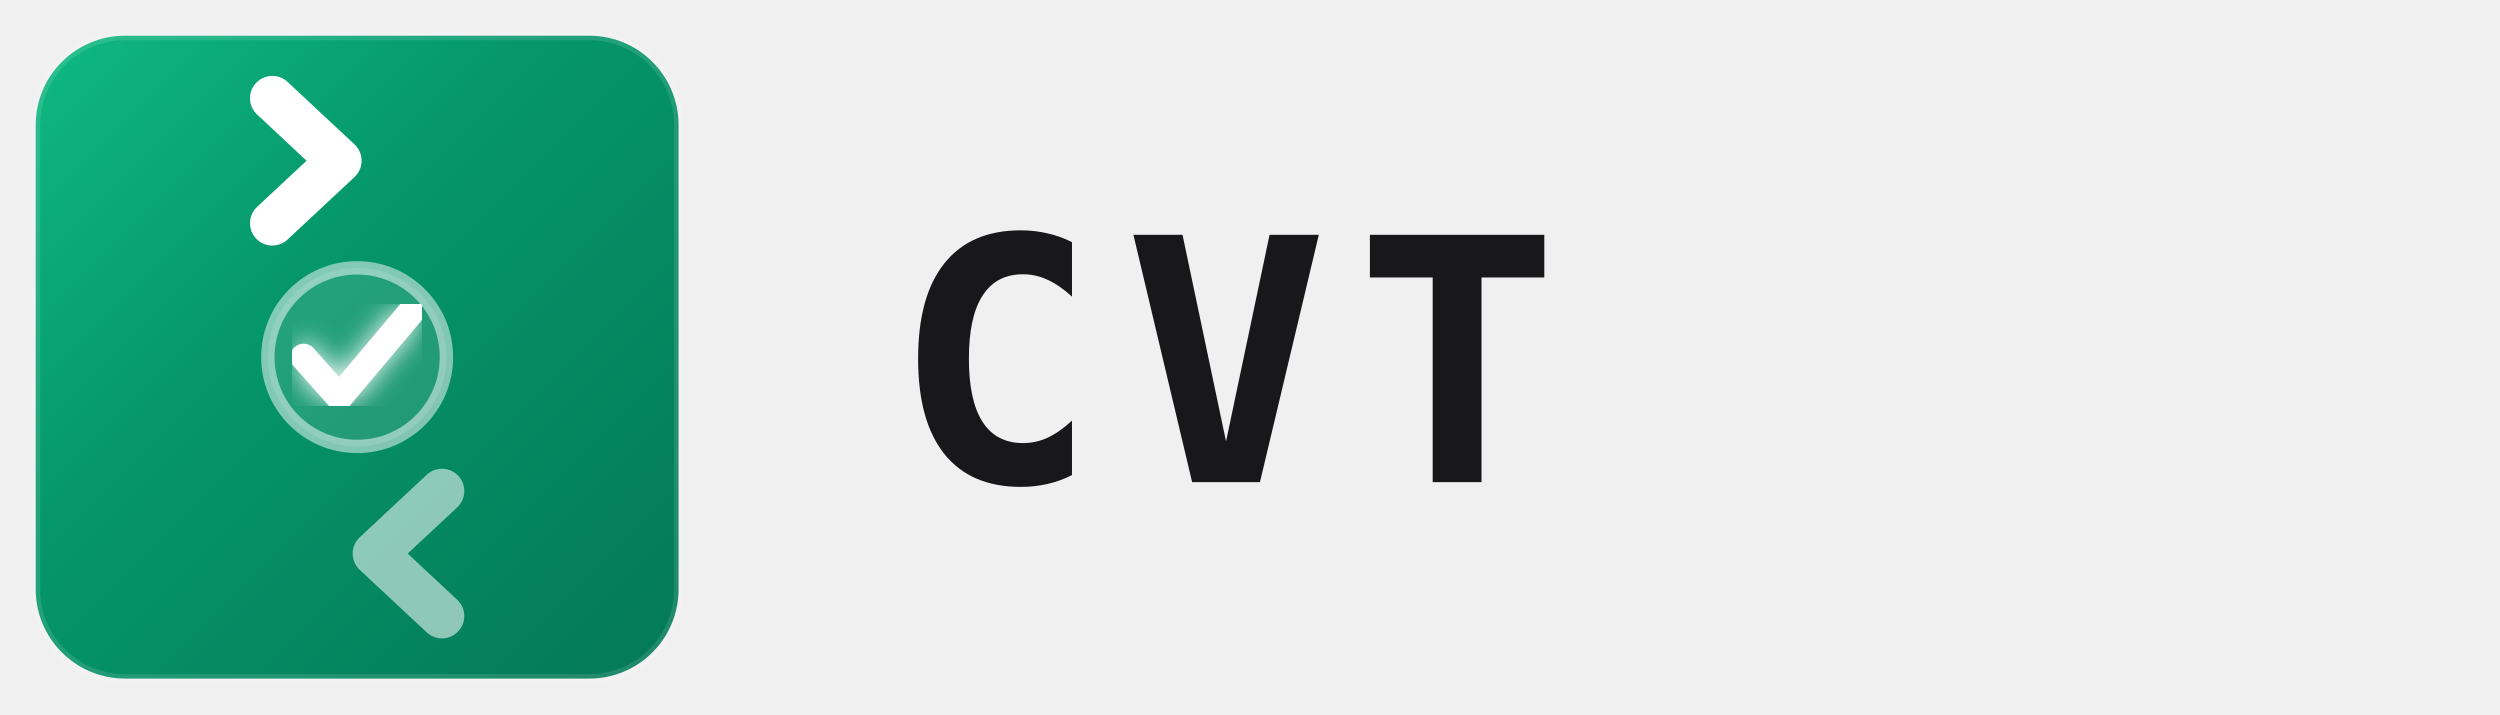
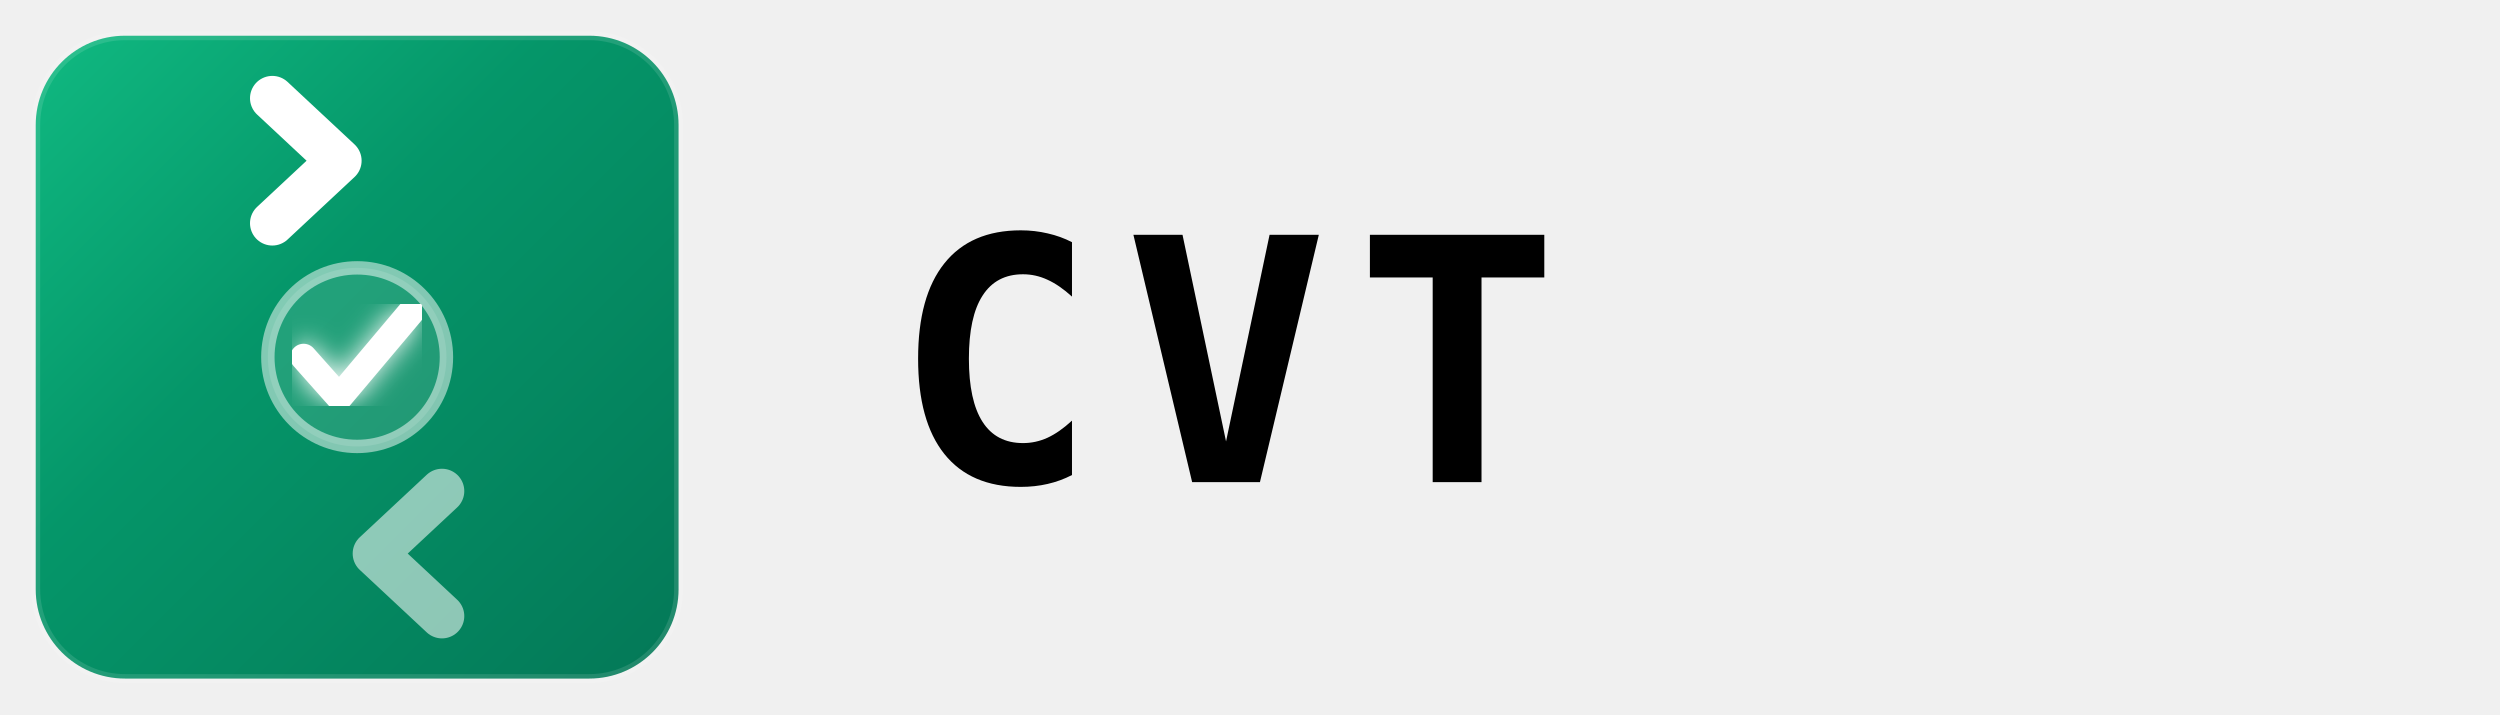
<svg xmlns="http://www.w3.org/2000/svg" viewBox="0 0 280 80" width="280" height="80">
  <defs>
-     <linearGradient id="f-bg" x1="0%" y1="0%" x2="100%" y2="100%">
+     <linearGradient id="logo-full-bg" x1="0%" y1="0%" x2="100%" y2="100%">
      <stop offset="0%" stop-color="#10b981" />
      <stop offset="40%" stop-color="#059669" />
      <stop offset="100%" stop-color="#047857" />
    </linearGradient>
-     <linearGradient id="f-at" x1="0" y1="0" x2="1" y2="0">
+     <linearGradient id="logo-full-at" x1="0" y1="0" x2="1" y2="0">
      <stop offset="0%" stop-color="rgba(255,255,255,0.6)" />
      <stop offset="100%" stop-color="white" />
    </linearGradient>
-     <linearGradient id="f-ab" x1="1" y1="0" x2="0" y2="0">
+     <linearGradient id="logo-full-ab" x1="1" y1="0" x2="0" y2="0">
      <stop offset="0%" stop-color="rgba(255,255,255,0.3)" />
      <stop offset="100%" stop-color="rgba(255,255,255,0.7)" />
    </linearGradient>
-     <filter id="f-glow">
+     <filter id="logo-full-glow">
      <feGaussianBlur stdDeviation="1.5" result="blur" />
      <feMerge>
        <feMergeNode in="blur" />
        <feMergeNode in="SourceGraphic" />
      </feMerge>
    </filter>
  </defs>
-   <rect x="4" y="4" width="72" height="72" rx="10" fill="url(#f-bg)" />
+   <rect x="4" y="4" width="72" height="72" rx="10" fill="url(#logo-full-bg)" />
  <rect x="4" y="4" width="72" height="72" rx="10" fill="none" stroke="rgba(255,255,255,0.12)" stroke-width="1" />
-   <path d="M15 18 L36 18" stroke="url(#f-at)" stroke-width="5" fill="none" stroke-linecap="round" />
+   <path d="M15 18 L36 18" stroke="url(#logo-full-at)" stroke-width="5" fill="none" stroke-linecap="round" />
  <path d="M30.5 11 L38 18 L30.5 25" stroke="white" stroke-width="5" fill="none" stroke-linecap="round" stroke-linejoin="round" />
-   <path d="M65 62 L44 62" stroke="url(#f-ab)" stroke-width="5" fill="none" stroke-linecap="round" />
+   <path d="M65 62 L44 62" stroke="url(#logo-full-ab)" stroke-width="5" fill="none" stroke-linecap="round" />
  <path d="M49.5 55 L42 62 L49.5 69" stroke="rgba(255,255,255,0.55)" stroke-width="5" fill="none" stroke-linecap="round" stroke-linejoin="round" />
  <circle cx="40" cy="40" r="10" fill="rgba(255,255,255,0.12)" stroke="rgba(255,255,255,0.5)" stroke-width="1.5" />
-   <path d="M34 40 L38 44.5 L46 35" stroke="white" stroke-width="3" fill="none" stroke-linecap="round" stroke-linejoin="round" filter="url(#f-glow)" />
-   <text x="100" y="54" font-family="'JetBrains Mono', monospace" font-size="38" font-weight="700" fill="#18181b" letter-spacing="3">CVT</text>
+   <path d="M34 40 L38 44.5 L46 35" stroke="white" stroke-width="3" fill="none" stroke-linecap="round" stroke-linejoin="round" filter="url(#logo-full-glow)" />
+   <text x="100" y="54" font-family="'JetBrains Mono', monospace" font-size="38" font-weight="700" fill="currentColor" letter-spacing="3">CVT</text>
</svg>
